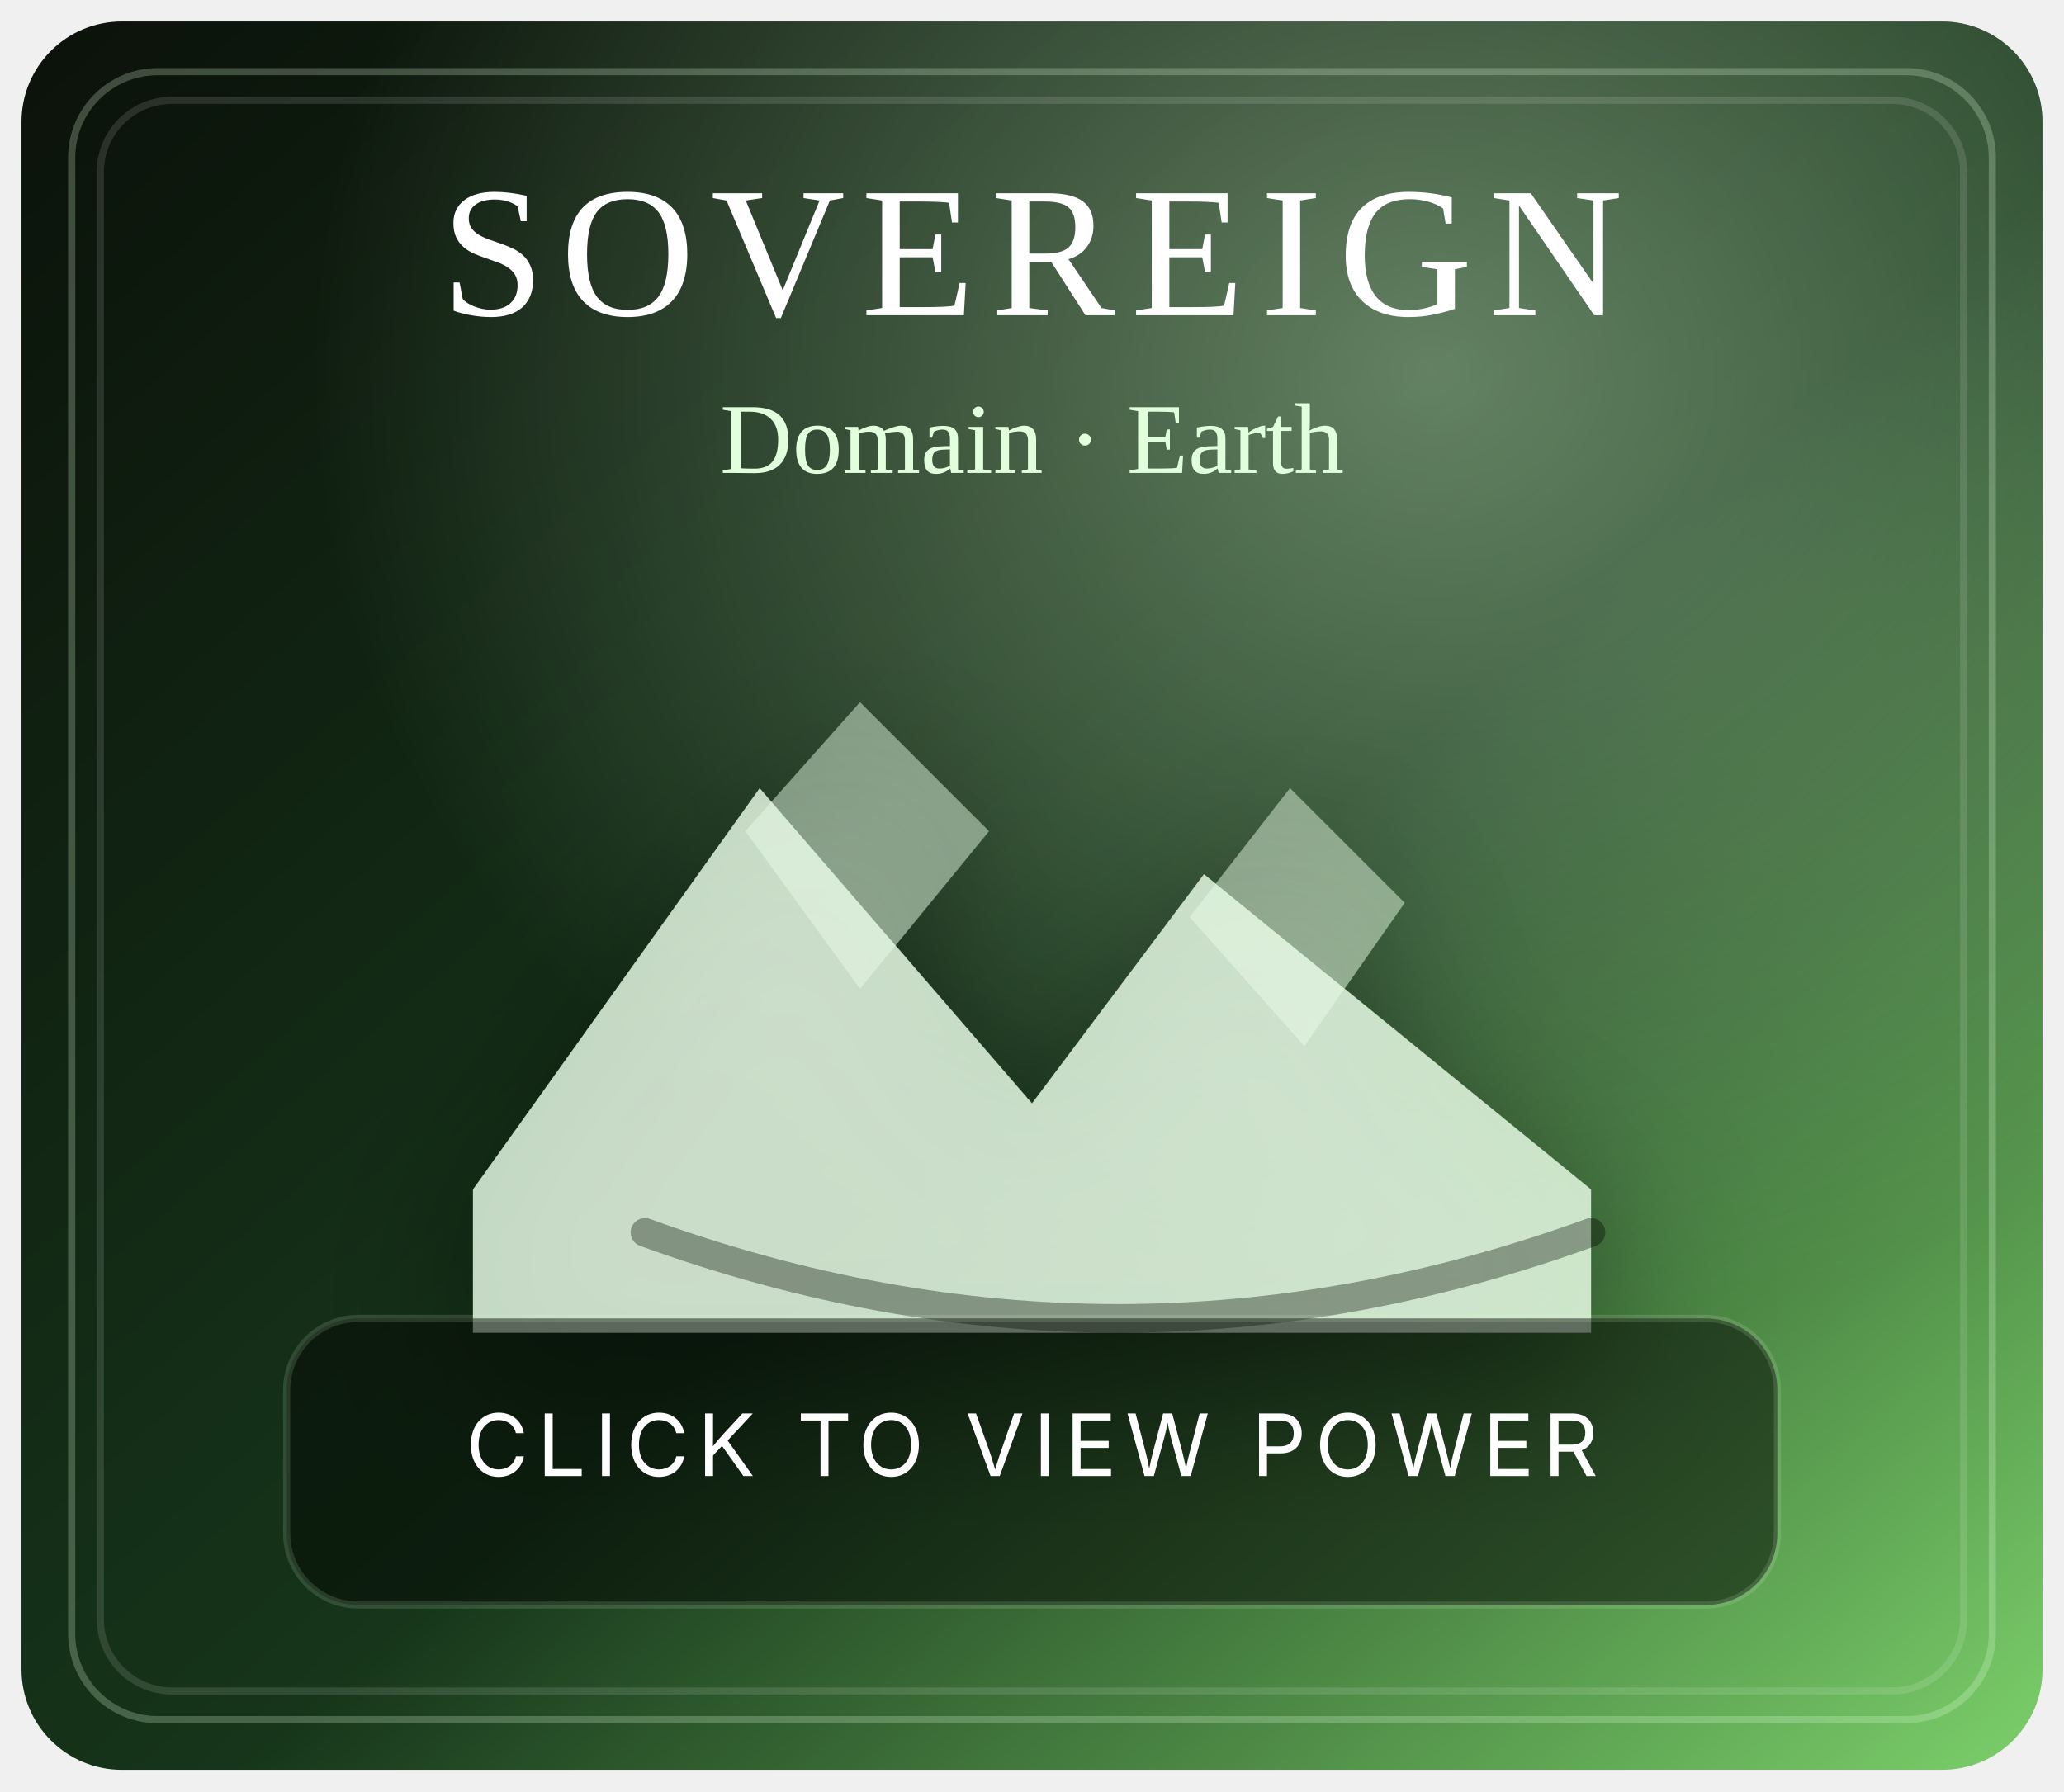
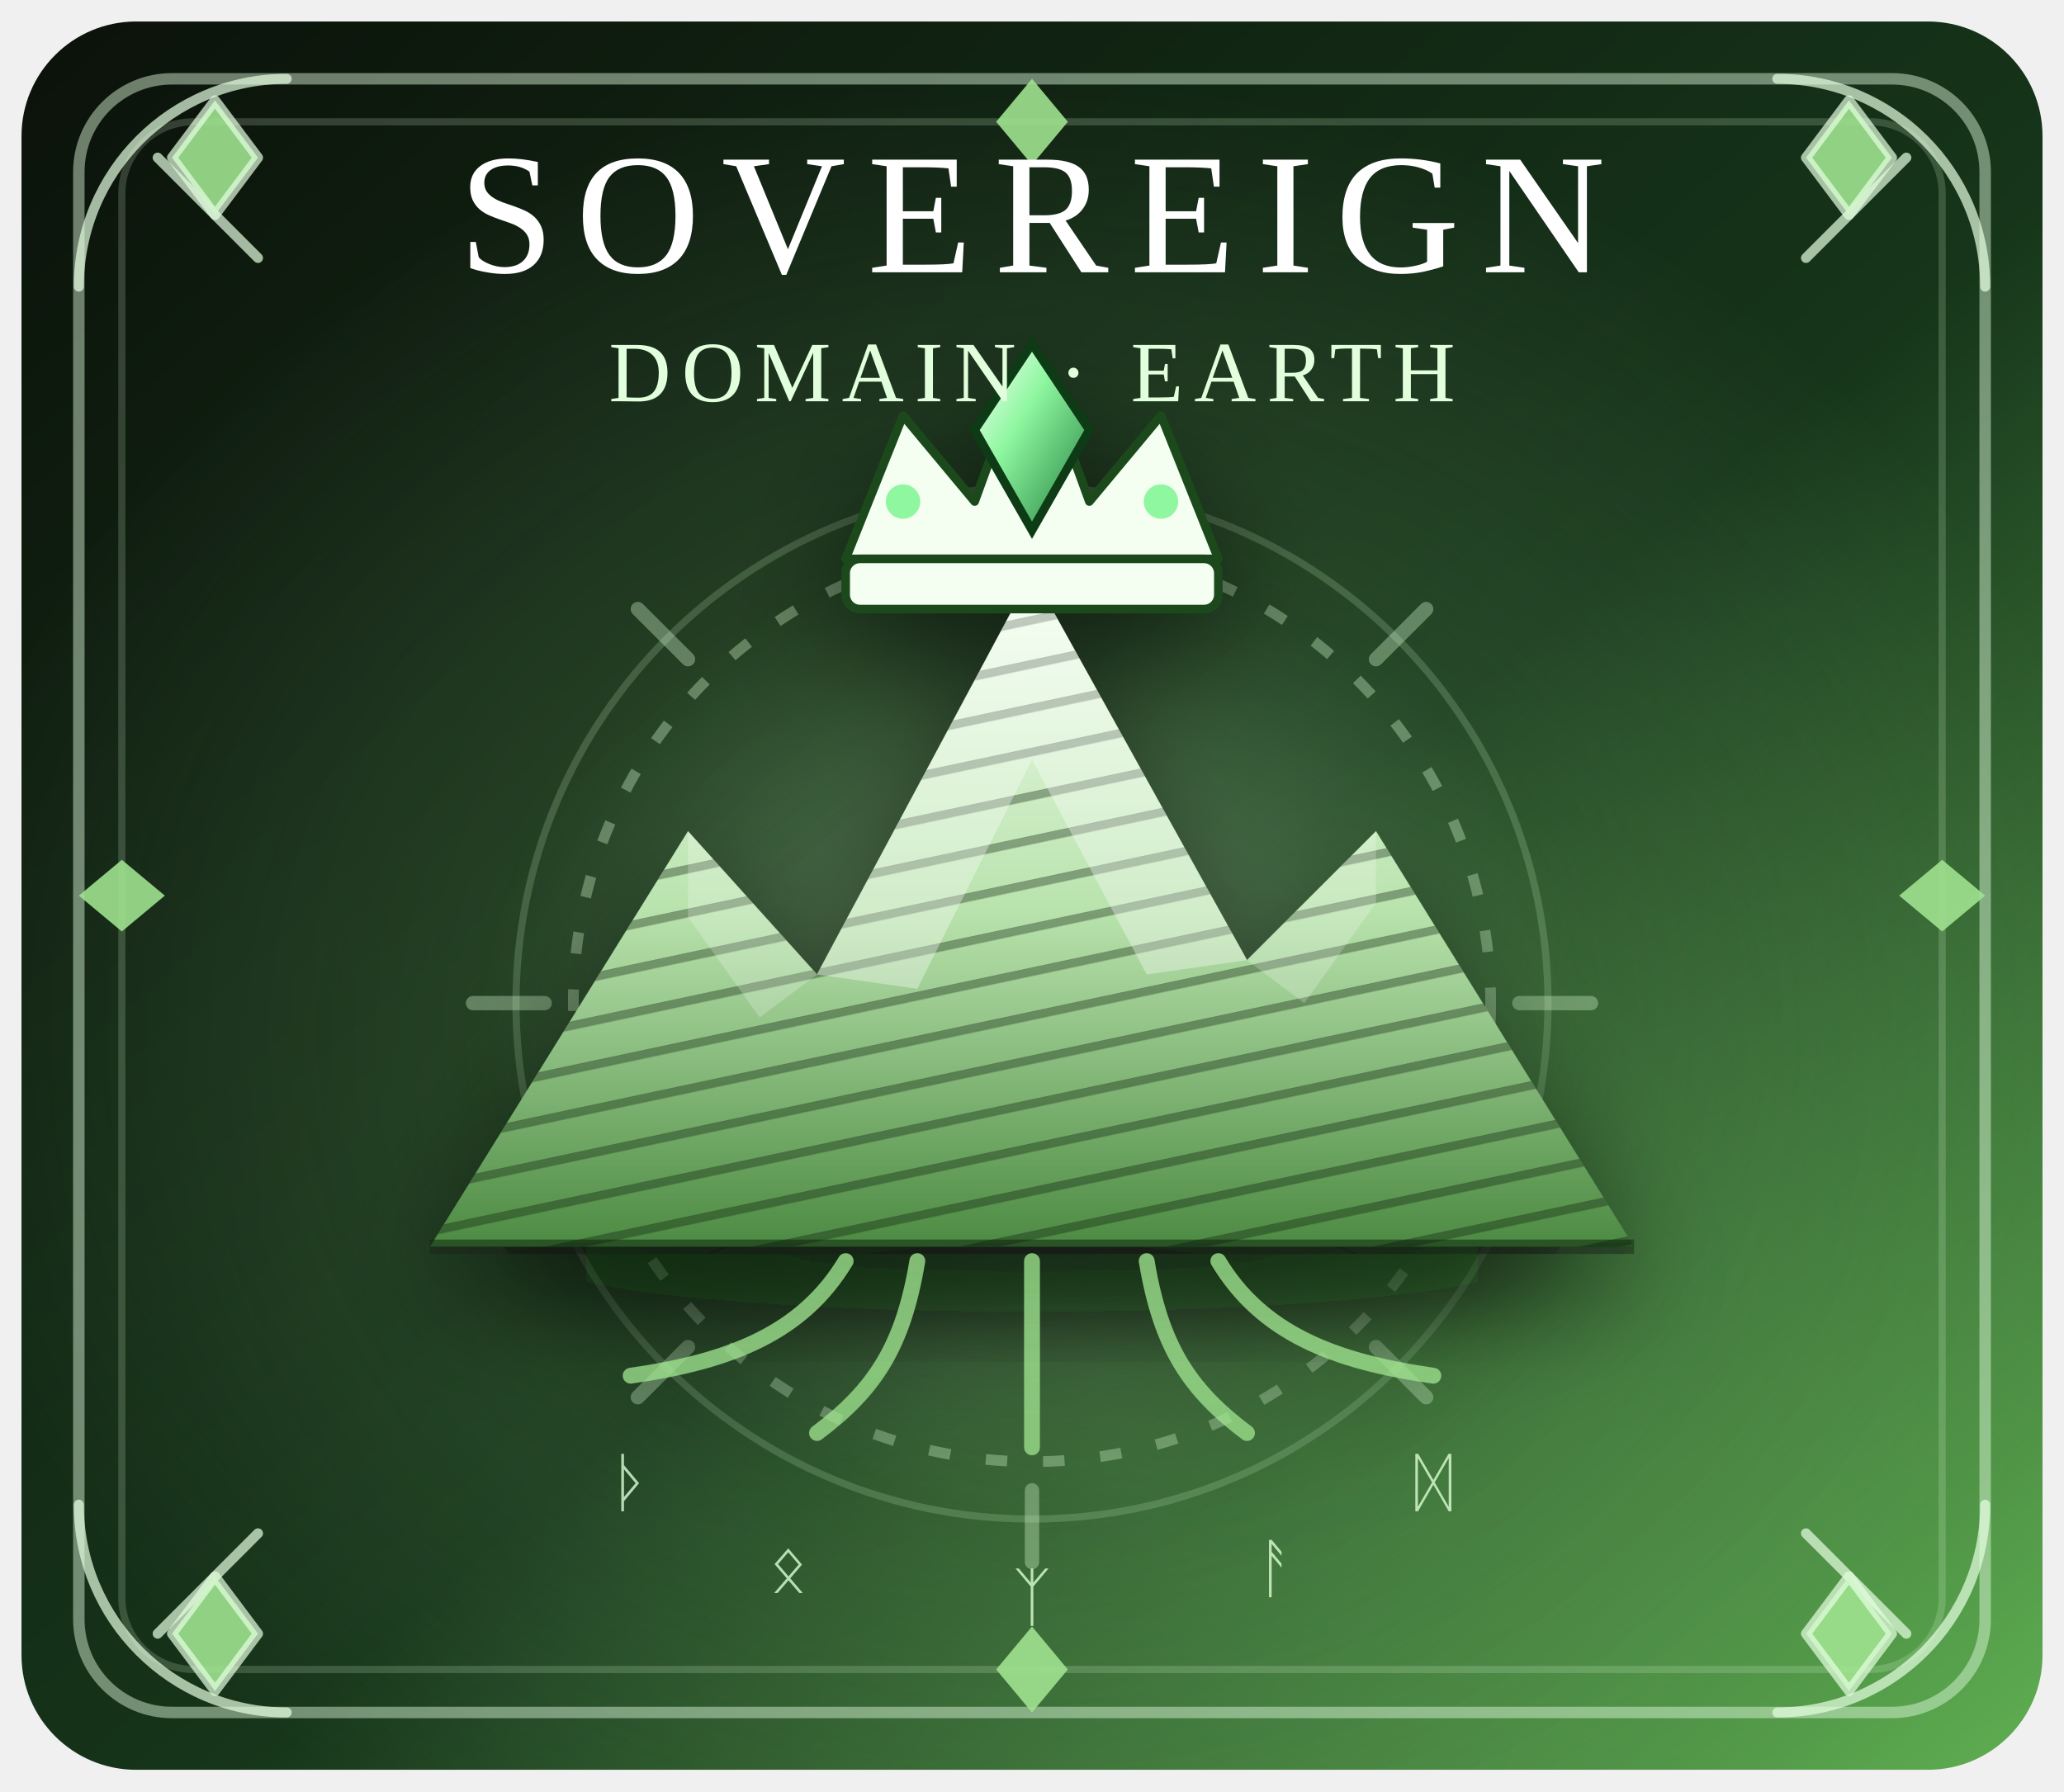
<svg xmlns="http://www.w3.org/2000/svg" width="288" height="250" viewBox="0 0 288 250" role="img" aria-label="Sovereign of Earth card">
  <defs>
    <linearGradient id="bg" x1="0" x2="1" y1="0" y2="1">
      <stop offset="0" stop-color="#0b120a" />
      <stop offset="0.55" stop-color="#16351a" />
-       <stop offset="1" stop-color="#7bcf6a" />
+       <stop offset="1" stop-color="#5fae52" />
    </linearGradient>
-     <radialGradient id="glow" cx="70%" cy="20%" r="80%">
-       <stop offset="0" stop-color="#dbffd4" stop-opacity="0.4" />
-       <stop offset="0.7" stop-color="#dbffd4" stop-opacity="0" />
+     <radialGradient id="glow" cx="50%" cy="58%" r="55%">
+       <stop offset="0" stop-color="#dbffd4" stop-opacity="0.45" />
+       <stop offset="0.5" stop-color="#9fe28f" stop-opacity="0.12" />
+       <stop offset="1" stop-color="#dbffd4" stop-opacity="0" />
    </radialGradient>
+     <linearGradient id="stone" x1="0" x2="0" y1="0" y2="1">
+       <stop offset="0" stop-color="#f4fff1" />
+       <stop offset="0.5" stop-color="#b9e3ad" />
+       <stop offset="1" stop-color="#4c8a42" />
+     </linearGradient>
+     <linearGradient id="gem" x1="0" x2="1" y1="0" y2="1">
+       <stop offset="0" stop-color="#ffffff" />
+       <stop offset="0.4" stop-color="#8ff7a0" />
+       <stop offset="1" stop-color="#1d7a3a" />
+     </linearGradient>
    <filter id="shadow" x="-30%" y="-30%" width="160%" height="160%">
-       <feDropShadow dx="0" dy="7" stdDeviation="11" flood-color="#000" flood-opacity="0.5" />
+       <feDropShadow dx="0" dy="6" stdDeviation="8" flood-color="#000" flood-opacity="0.55" />
    </filter>
+     <filter id="soft" x="-50%" y="-50%" width="200%" height="200%">
+       <feGaussianBlur stdDeviation="6" />
+     </filter>
+     <pattern id="strata" width="6" height="6" patternUnits="userSpaceOnUse" patternTransform="rotate(-12)">
+       <rect width="6" height="1.2" fill="#0a1a0a" fill-opacity="0.35" />
+     </pattern>
  </defs>
-   <rect x="3" y="3" width="282" height="244" rx="14" fill="url(#bg)" />
-   <rect x="3" y="3" width="282" height="244" rx="14" fill="url(#glow)" />
-   <rect x="10" y="10" width="268" height="230" rx="12" fill="none" stroke="#e6ffe2" stroke-opacity="0.24" />
-   <rect x="14" y="14" width="260" height="222" rx="10" fill="none" stroke="#ffffff" stroke-opacity="0.12" />
+   <rect x="3" y="3" width="282" height="244" rx="16" fill="url(#bg)" />
+   <rect x="3" y="3" width="282" height="244" rx="16" fill="url(#glow)" />
+   <g fill="none" stroke="#e6ffe2" stroke-linecap="round" stroke-linejoin="round">
+     <rect x="11" y="11" width="266" height="228" rx="13" stroke-opacity="0.45" stroke-width="1.6" />
+     <rect x="17" y="17" width="254" height="216" rx="10" stroke-opacity="0.18" />
+     <g stroke-opacity="0.7" stroke-width="1.4">
+       <path d="M11 40c0-16 13-29 29-29M277 40c0-16-13-29-29-29M11 210c0 16 13 29 29 29M277 210c0 16-13 29-29 29" />
+       <path d="M22 22l14 14M266 22l-14 14M22 228l14-14M266 228l-14-14" />
+       <path d="M30 14l6 8-6 8-6-8zM258 14l6 8-6 8-6-8zM30 220l6 8-6 8-6-8zM258 220l6 8-6 8-6-8z" fill="#9fe28f" fill-opacity="0.9" />
+     </g>
+     <path d="M144 11l5 6-5 6-5-6zM144 227l5 6-5 6-5-6zM11 125l6-5 6 5-6 5zM265 125l6-5 6 5-6 5z" fill="#9fe28f" fill-opacity="0.9" stroke="none" />
+   </g>
+   <g fill="none" stroke="#dbffd4">
+     <circle cx="144" cy="140" r="64" stroke-opacity="0.35" stroke-width="1.5" stroke-dasharray="3 5" />
+     <circle cx="144" cy="140" r="72" stroke-opacity="0.18" />
+     <g stroke-opacity="0.35" stroke-width="2" stroke-linecap="round">
+       <path d="M144 62v10M144 208v10M66 140h10M212 140h10M89 85l7 7M192 188l7 7M199 85l-7 7M96 188l-7 7" />
+     </g>
+   </g>
  <g filter="url(#shadow)">
-     <path d="M66 166l40-56 38 44 24-32 54 44v20H66z" fill="#ecffe9" fill-opacity="0.8" />
-     <path d="M104 116l16-18 18 18-18 22z" fill="#ecffe9" fill-opacity="0.45" />
-     <path d="M166 128l14-18 16 16-14 20z" fill="#ecffe9" fill-opacity="0.45" />
-     <path d="M90 172c22 8 44 12 66 12s44-4 66-12" fill="none" stroke="#061006" stroke-opacity="0.35" stroke-width="4" stroke-linecap="round" />
+     <ellipse cx="144" cy="176" rx="68" ry="7" fill="#031003" fill-opacity="0.55" filter="url(#soft)" />
+     <path d="M60 174l36-58 18 20 30-56 30 54 18-18 36 58z" fill="url(#stone)" />
+     <path d="M60 174l36-58 18 20 30-56 30 54 18-18 36 58z" fill="url(#strata)" />
+     <path d="M114 136l30-56 30 54-14 2-16-30-16 32z" fill="#ffffff" fill-opacity="0.35" />
+     <path d="M96 116l18 20-8 6-10-14zM192 116l-18 18 8 6 10-14z" fill="#ffffff" fill-opacity="0.22" />
+     <path d="M60 174h168" stroke="#0a1a0a" stroke-opacity="0.5" stroke-width="2" />
+     <g fill="none" stroke="#9fe28f" stroke-opacity="0.75" stroke-width="2.2" stroke-linecap="round">
+       <path d="M118 176c-6 10-16 14-30 16M128 176c-2 12-6 18-14 24M160 176c2 12 6 18 14 24M170 176c6 10 16 14 30 16M144 176v26" />
+     </g>
+     <g fill="#f4fff1" stroke="#1d4a1d" stroke-width="1.2" stroke-linejoin="round">
+       <path d="M118 78l8-20 10 12 8-22 8 22 10-12 8 20z" />
+       <rect x="118" y="78" width="52" height="7" rx="2" />
+     </g>
+     <path d="M144 48l8 12-8 14-8-14z" fill="url(#gem)" stroke="#0f3a16" stroke-width="1.2" />
+     <circle cx="126" cy="70" r="2.4" fill="#8ff7a0" />
+     <circle cx="162" cy="70" r="2.4" fill="#8ff7a0" />
  </g>
-   <text x="144" y="44" text-anchor="middle" fill="#fff" font-family="Georgia, 'Times New Roman', serif" font-size="26" letter-spacing="2.2">SOVEREIGN</text>
-   <text x="144" y="66" text-anchor="middle" fill="#e1ffdc" font-family="Georgia, 'Times New Roman', serif" font-size="14">Domain · Earth</text>
-   <g>
-     <rect x="40" y="184" width="208" height="40" rx="10" fill="#040a04" fill-opacity="0.55" stroke="#e1ffdc" stroke-opacity="0.14" />
-     <text x="144" y="206" text-anchor="middle" fill="#ffffff" font-family="system-ui, -apple-system, Segoe UI, sans-serif" font-size="12" letter-spacing="1.2">CLICK TO VIEW POWER</text>
+   <g fill="#dbffd4" fill-opacity="0.8" font-family="Georgia, 'Times New Roman', serif" font-size="9" text-anchor="middle">
+     <text x="88" y="210">ᚦ</text>
+     <text x="110" y="222">ᛟ</text>
+     <text x="144" y="226">ᛉ</text>
+     <text x="178" y="222">ᚨ</text>
+     <text x="200" y="210">ᛞ</text>
  </g>
+   <text x="144" y="38" text-anchor="middle" fill="#ffffff" font-family="Georgia, 'Times New Roman', serif" font-size="24" letter-spacing="3">SOVEREIGN</text>
+   <text x="144" y="56" text-anchor="middle" fill="#e1ffdc" font-family="Georgia, 'Times New Roman', serif" font-size="12" letter-spacing="1.5">DOMAIN · EARTH</text>
</svg>
